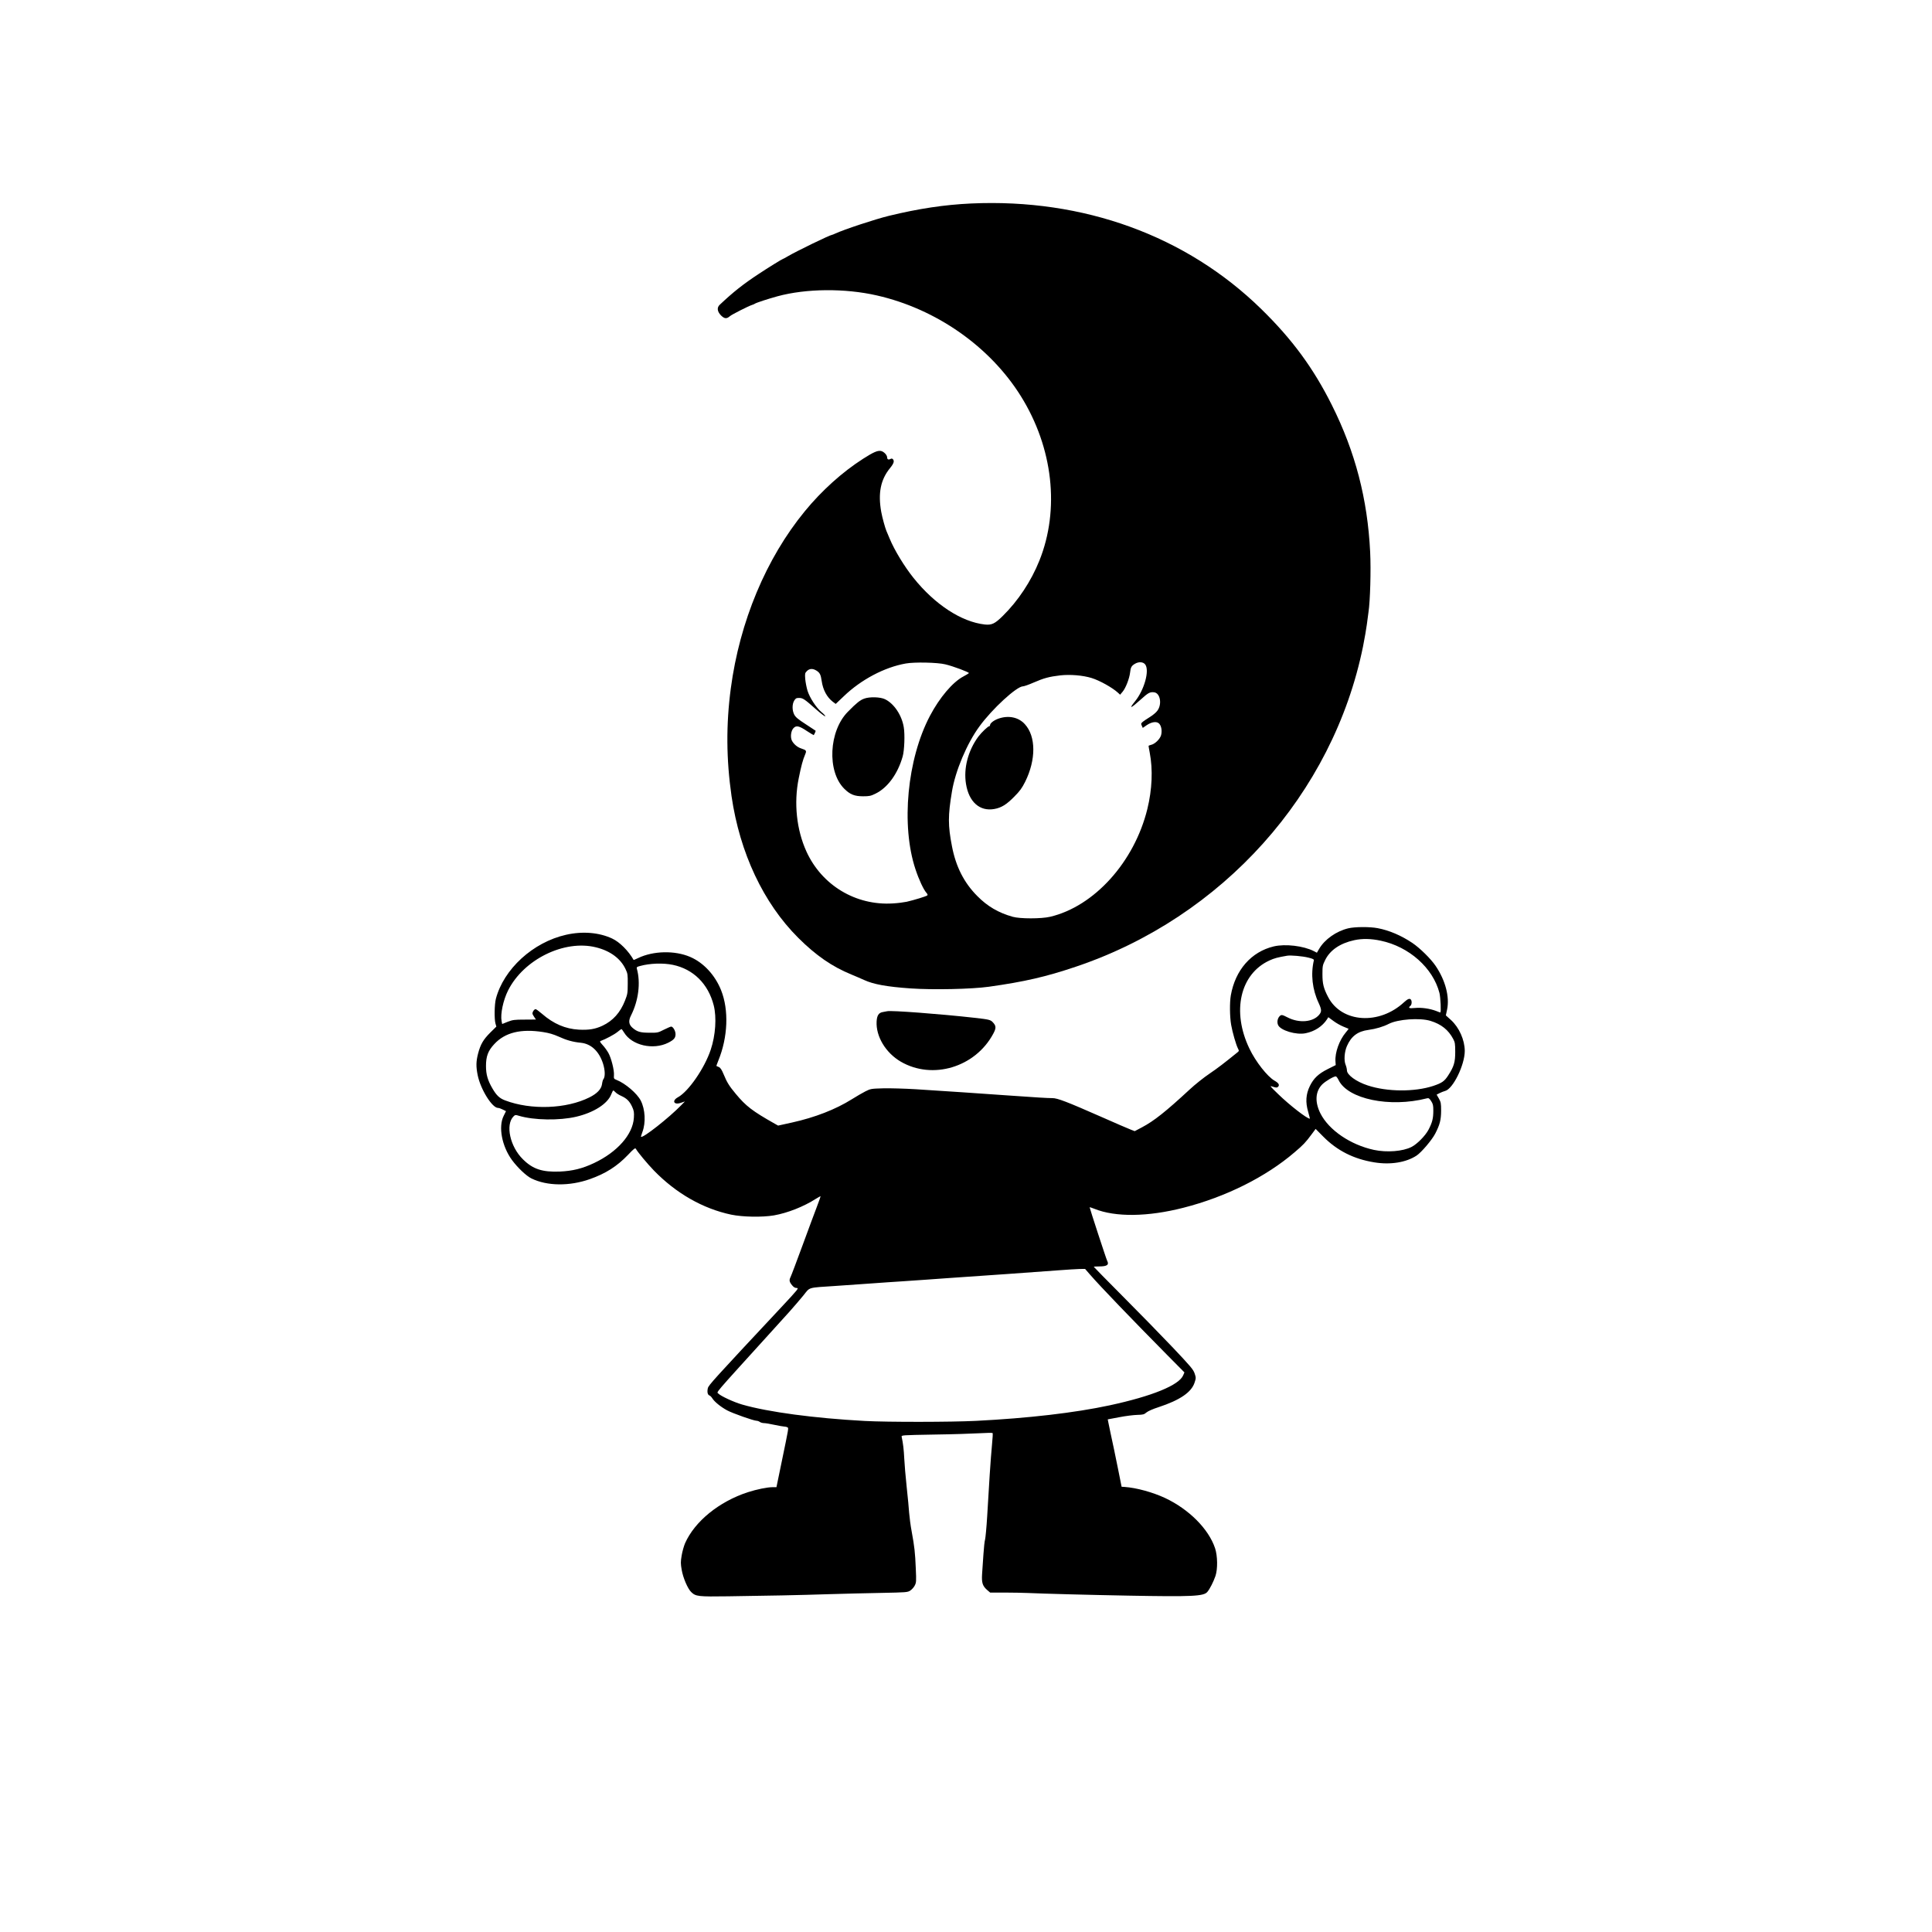
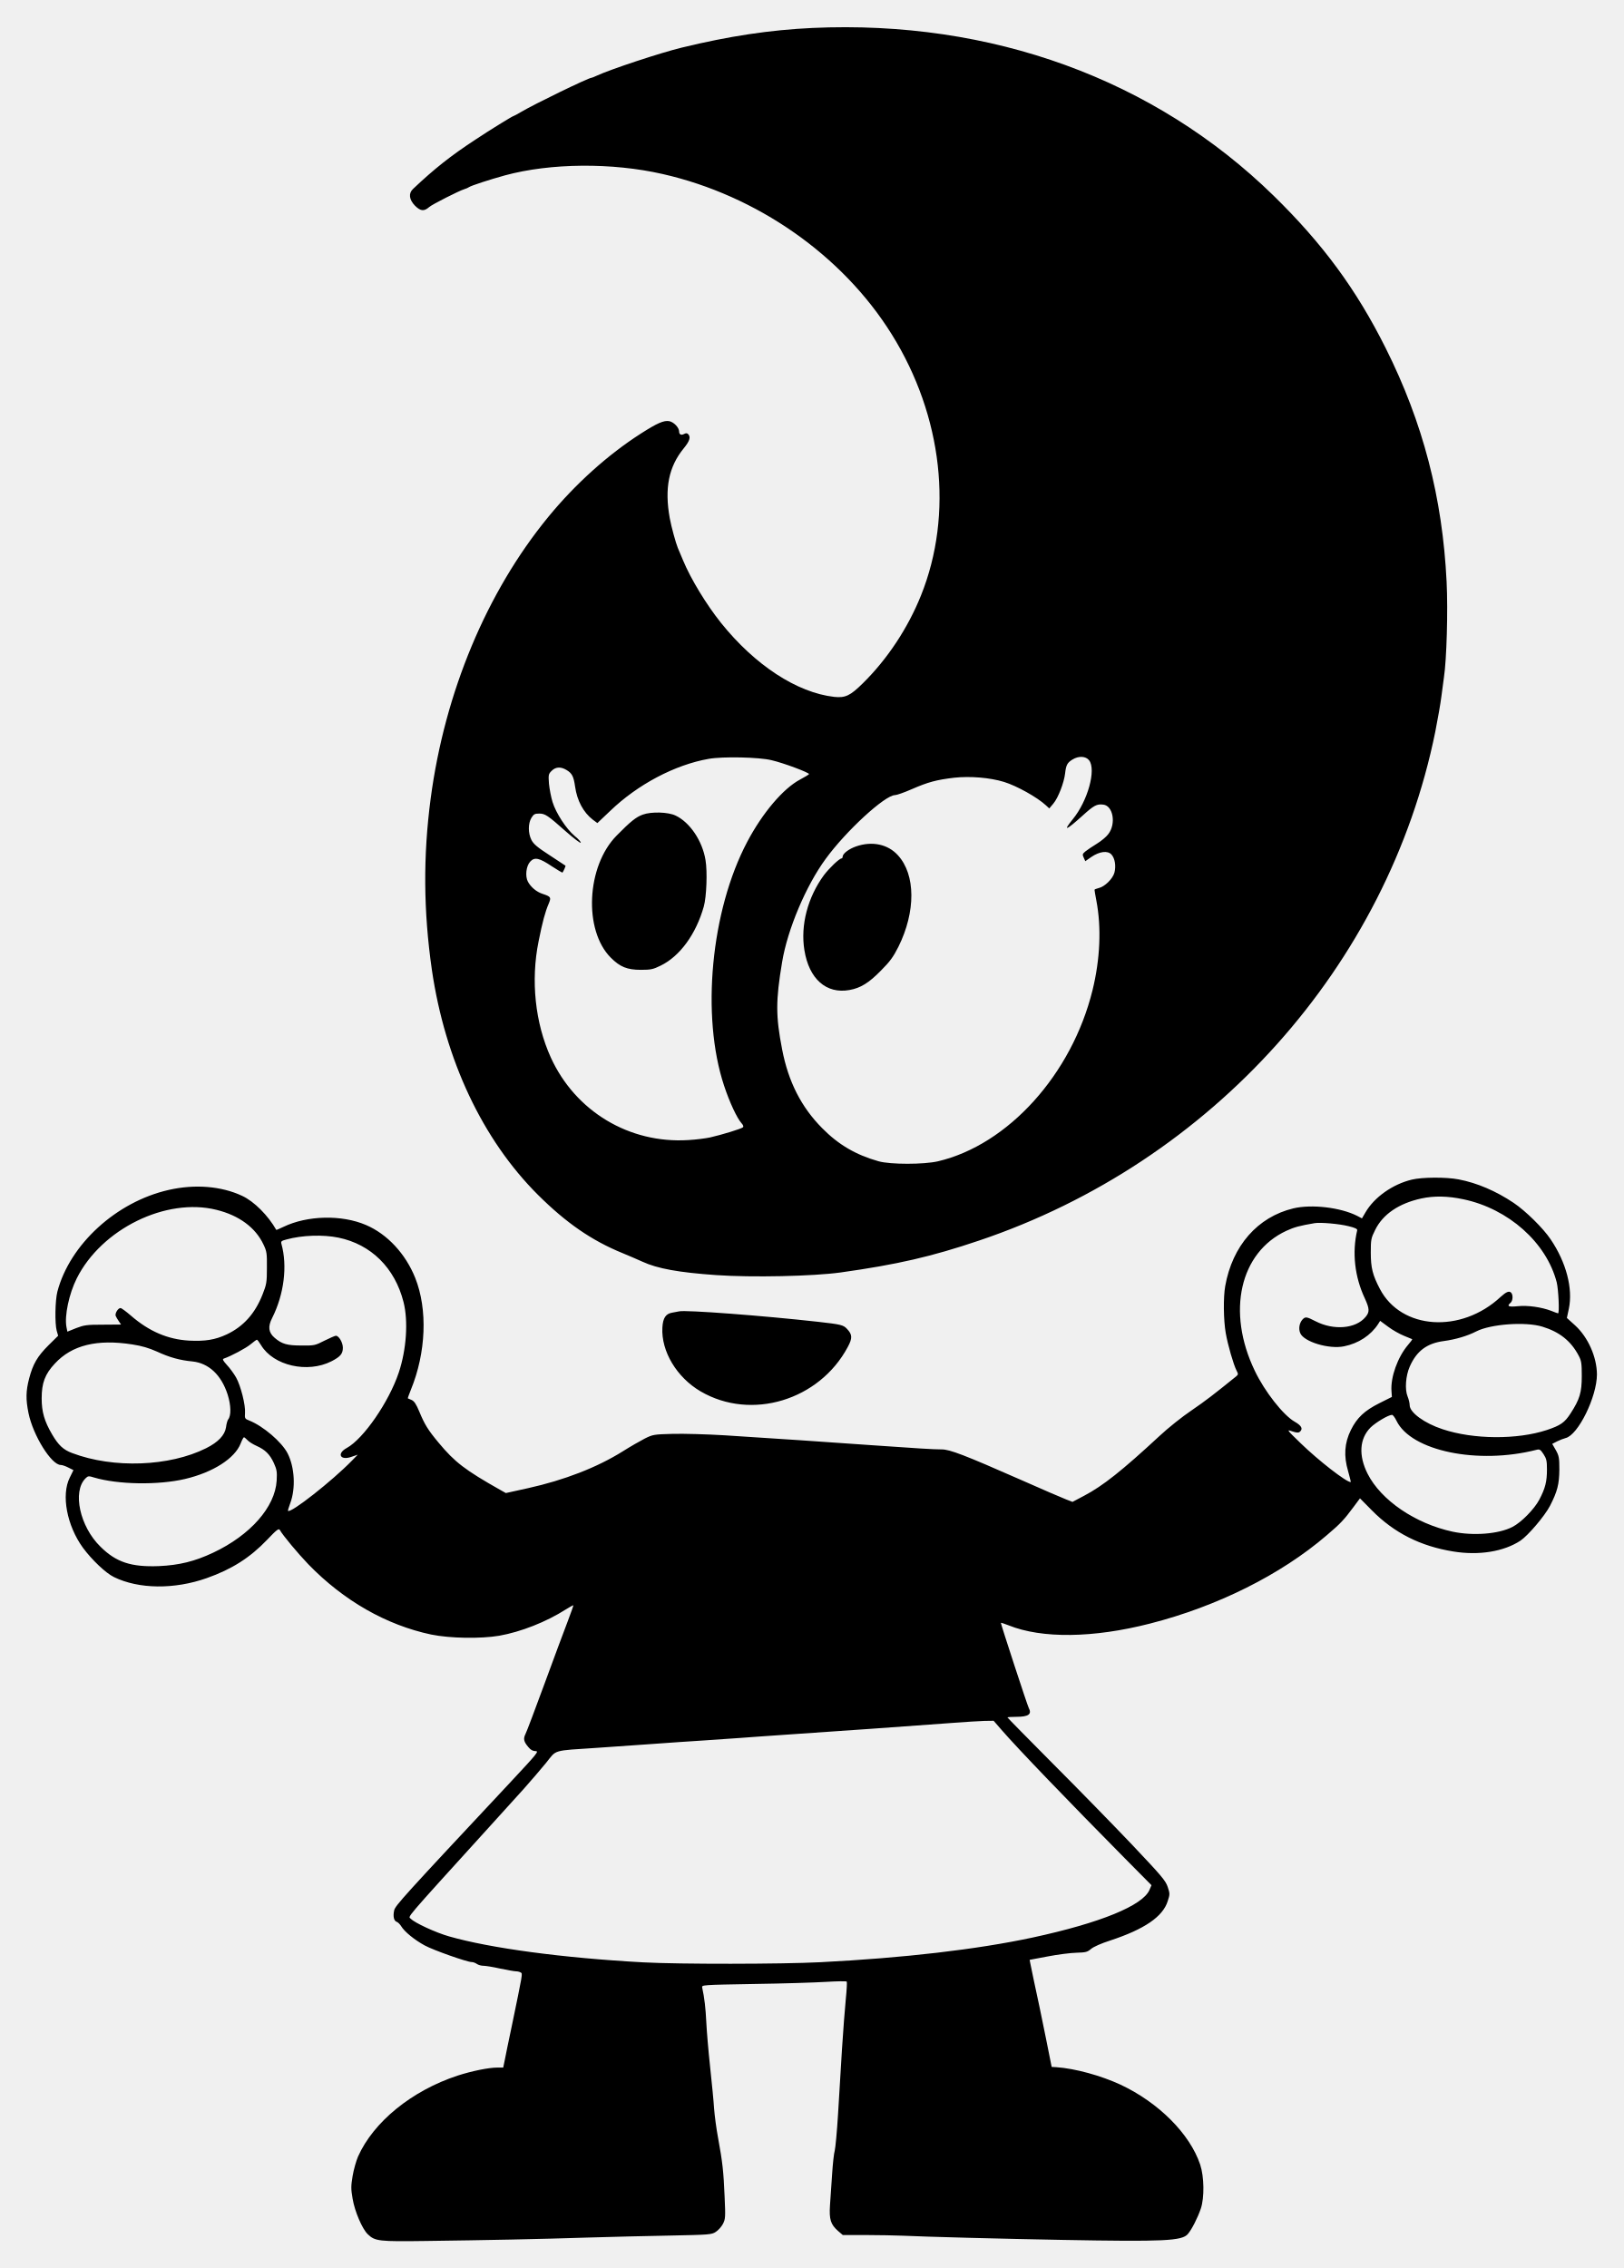
- <svg xmlns="http://www.w3.org/2000/svg" width="2328" height="2328" viewBox="0 0 2328 2328">
-   <rect width="2328" height="2328" fill="#ffffff" />
-   <g transform="translate(0,2328) scale(0.1,-0.1)" fill="#000000" stroke="none">
-     <path d="M11700 20828 c-321 -15 -632 -62 -990 -149 -164 -40 -539 -164 -647 -214 -17 -8 -34 -15 -38 -15 -22 0 -431 -198 -537 -261 -27 -16 -51 -29 -54 -29 -7 0 -181 -107 -289 -179 -189 -124 -310 -220 -472 -373 -37 -34 -31 -82 15 -129 42 -41 68 -43 107 -9 22 20 226 123 265 135 14 4 30 11 35 15 16 12 158 58 274 90 346 94 812 98 1197 10 714 -162 1363 -616 1736 -1215 387 -621 470 -1364 222 -1981 -99 -247 -255 -483 -441 -666 -95 -94 -133 -112 -217 -103 -282 32 -601 240 -859 562 -111 139 -229 333 -287 473 -17 41 -35 84 -40 95 -15 36 -49 159 -61 225 -41 227 -8 391 106 530 45 55 55 86 33 108 -8 8 -17 8 -30 1 -22 -12 -38 -4 -38 18 0 30 -40 72 -75 79 -41 7 -90 -14 -215 -94 -250 -160 -498 -383 -702 -632 -467 -569 -785 -1330 -892 -2135 -58 -437 -55 -854 9 -1300 100 -683 384 -1287 804 -1706 214 -213 408 -347 641 -442 47 -19 115 -49 151 -65 114 -53 276 -82 559 -102 273 -19 737 -9 945 20 428 60 689 120 1050 242 1765 595 3098 2082 3459 3858 19 96 40 216 46 265 6 50 15 117 20 150 20 131 31 503 20 723 -31 637 -179 1207 -462 1772 -222 444 -476 790 -849 1155 -905 885 -2142 1335 -3499 1273z m-310 -5553 c95 -22 291 -96 285 -106 -3 -4 -34 -23 -68 -41 -128 -68 -285 -253 -401 -473 -275 -521 -351 -1319 -175 -1849 42 -127 98 -246 132 -284 13 -14 17 -26 11 -31 -10 -11 -161 -57 -249 -77 -33 -7 -108 -17 -166 -20 -447 -28 -856 218 -1042 626 -119 262 -153 583 -93 880 30 150 50 224 77 287 20 48 17 53 -46 74 -47 15 -90 52 -112 93 -22 42 -13 119 18 152 33 36 69 28 164 -36 43 -28 79 -49 80 -48 8 10 26 50 23 53 -2 1 -56 37 -120 79 -93 60 -122 85 -138 116 -26 51 -26 125 0 168 17 27 25 32 58 32 46 0 64 -12 206 -138 58 -51 107 -88 110 -83 3 4 -17 28 -46 51 -65 55 -142 174 -168 258 -11 36 -23 98 -27 138 -5 68 -4 74 20 98 31 31 70 33 114 6 41 -25 53 -48 64 -125 15 -107 63 -196 134 -251 l35 -26 98 93 c208 200 490 349 746 394 105 19 383 13 476 -10z m2409 -1 c55 -71 -10 -308 -124 -447 -78 -96 -51 -86 74 27 86 78 108 90 157 84 75 -8 99 -145 39 -223 -15 -21 -55 -54 -88 -74 -33 -20 -71 -46 -85 -57 -24 -20 -25 -24 -14 -48 l12 -27 46 32 c62 42 123 50 152 19 27 -29 36 -87 23 -138 -13 -47 -74 -107 -120 -117 -17 -4 -31 -10 -31 -13 0 -4 6 -41 14 -82 39 -204 29 -443 -29 -679 -157 -638 -640 -1173 -1172 -1298 -107 -25 -361 -25 -450 0 -171 48 -304 125 -428 251 -159 160 -257 353 -304 598 -49 252 -49 370 0 662 41 248 181 579 330 782 154 212 450 484 526 484 13 0 70 20 127 45 124 54 187 71 322 87 120 13 271 1 378 -32 97 -30 251 -116 317 -177 l26 -24 31 37 c37 44 81 159 89 229 7 64 17 81 56 105 47 29 101 26 126 -6z" />
-     <path d="M10414 14862 c-50 -18 -92 -51 -198 -159 -229 -232 -252 -718 -44 -926 70 -70 124 -92 228 -92 76 0 93 4 150 32 146 71 268 239 327 448 21 74 28 266 13 353 -24 146 -119 286 -227 337 -56 27 -184 31 -249 7z" />
-     <path d="M12032 14621 c-55 -19 -102 -55 -102 -78 0 -7 -4 -13 -8 -13 -17 0 -94 -74 -134 -127 -123 -168 -179 -380 -148 -569 35 -218 166 -334 342 -302 84 15 147 54 238 147 70 70 94 104 133 181 132 266 131 547 -4 694 -76 84 -196 109 -317 67z" />
-     <path d="M16246 12094 c-145 -35 -284 -133 -351 -248 l-27 -46 -36 19 c-126 64 -345 90 -484 57 -271 -65 -463 -284 -517 -590 -15 -85 -13 -257 4 -355 16 -92 59 -240 82 -285 14 -27 14 -30 -4 -45 -167 -135 -230 -184 -337 -257 -70 -47 -179 -134 -242 -193 -286 -265 -430 -379 -572 -454 l-89 -47 -49 19 c-27 10 -184 78 -349 151 -418 184 -534 229 -595 228 -62 0 -187 8 -530 32 -304 22 -767 53 -1115 75 -132 8 -308 13 -391 11 -146 -4 -153 -5 -215 -36 -35 -18 -110 -61 -167 -97 -195 -122 -443 -218 -718 -279 l-168 -37 -41 23 c-269 152 -346 211 -469 359 -80 96 -106 138 -146 235 -24 58 -39 80 -59 89 -14 6 -27 12 -28 12 -2 1 9 31 23 66 115 281 128 608 33 847 -73 183 -212 333 -374 402 -184 79 -444 73 -625 -14 -30 -14 -54 -25 -55 -23 -62 109 -168 216 -259 258 -158 74 -358 90 -556 45 -398 -90 -751 -413 -845 -772 -17 -67 -20 -240 -5 -296 l11 -38 -73 -72 c-85 -85 -118 -142 -147 -252 -25 -96 -26 -158 -5 -262 35 -171 174 -394 245 -394 11 0 37 -9 58 -20 l38 -19 -28 -57 c-66 -131 -22 -364 100 -532 68 -92 173 -192 235 -222 188 -92 458 -95 704 -8 190 67 328 155 458 291 72 76 88 88 96 74 22 -40 138 -179 217 -261 268 -276 591 -460 931 -532 141 -29 374 -33 516 -9 164 29 357 105 504 199 30 19 56 33 58 32 1 -2 -18 -57 -43 -122 -25 -65 -104 -277 -175 -471 -71 -193 -136 -366 -145 -383 -18 -36 -14 -58 22 -100 17 -21 34 -30 54 -30 28 0 14 -17 -183 -228 -827 -884 -880 -943 -889 -980 -10 -46 -2 -80 20 -87 9 -3 24 -18 34 -34 24 -40 99 -102 178 -145 64 -35 321 -126 357 -126 10 0 27 -6 38 -14 11 -8 34 -14 50 -14 16 0 73 -9 126 -21 54 -11 108 -21 120 -21 13 0 29 -4 37 -9 15 -9 16 0 -69 -411 -23 -107 -46 -221 -52 -252 l-12 -58 -45 0 c-66 0 -192 -26 -301 -61 -347 -114 -638 -351 -755 -614 -14 -33 -33 -99 -41 -147 -13 -78 -13 -98 0 -173 16 -96 73 -229 115 -269 55 -53 83 -56 445 -51 451 6 862 14 1226 26 168 5 447 12 620 15 299 6 317 7 348 28 18 11 43 39 54 60 19 37 20 50 13 205 -8 193 -16 264 -49 444 -14 73 -27 175 -31 227 -3 52 -17 194 -30 315 -13 121 -26 274 -29 340 -5 104 -14 184 -31 261 -5 21 -3 21 393 28 218 3 464 11 547 16 82 5 152 6 156 2 3 -4 0 -63 -7 -132 -7 -69 -20 -240 -29 -380 -8 -140 -22 -363 -30 -495 -8 -132 -20 -256 -25 -275 -6 -19 -15 -100 -20 -180 -5 -80 -12 -185 -16 -235 -7 -106 5 -145 61 -194 l36 -31 177 0 c97 0 222 -3 277 -5 162 -8 769 -24 1215 -32 767 -14 904 -8 948 45 30 35 74 122 98 192 28 83 26 242 -5 335 -78 232 -314 469 -603 605 -149 69 -344 123 -488 133 l-35 2 -41 205 c-43 211 -58 286 -94 450 -11 52 -23 109 -26 126 l-6 31 138 26 c77 15 174 27 218 28 70 2 82 5 110 29 19 16 77 42 146 64 258 85 398 180 435 298 17 52 17 57 0 108 -16 48 -47 84 -270 320 -139 146 -408 422 -599 613 -190 191 -346 350 -346 352 0 3 30 5 66 5 93 0 121 19 95 68 -10 17 -211 633 -211 644 0 3 26 -5 58 -18 253 -102 643 -97 1072 13 510 130 993 371 1340 669 105 89 132 118 204 215 l49 66 91 -92 c168 -170 368 -271 616 -311 195 -32 384 -1 510 82 58 39 184 187 224 264 56 109 70 164 71 275 0 90 -3 105 -27 148 l-27 47 37 19 c20 10 49 21 64 25 95 22 238 313 238 483 -1 132 -67 281 -165 371 l-63 57 15 70 c32 153 -20 352 -138 526 -57 85 -189 215 -281 277 -133 89 -276 151 -418 178 -94 18 -276 17 -354 -2z m391 -149 c342 -72 630 -328 708 -630 13 -53 22 -235 10 -235 -2 0 -26 8 -52 19 -74 28 -177 43 -254 35 -70 -7 -85 0 -54 26 18 15 20 61 4 77 -15 15 -37 6 -79 -32 -300 -280 -754 -250 -916 60 -55 105 -69 160 -69 275 0 99 2 110 33 172 58 119 180 202 350 239 97 21 202 19 319 -6z m-9456 -80 c172 -42 297 -135 357 -263 25 -52 27 -67 26 -177 0 -111 -3 -126 -33 -202 -57 -145 -145 -243 -272 -303 -88 -41 -164 -53 -284 -47 -162 9 -305 70 -444 191 -36 31 -70 56 -77 56 -19 0 -43 -40 -37 -59 4 -9 14 -27 24 -41 l17 -25 -137 -1 c-123 0 -143 -3 -203 -26 l-67 -27 -7 35 c-16 85 19 251 78 369 188 375 678 615 1059 520z m8585 -124 c50 -12 68 -21 66 -31 -40 -169 -19 -354 58 -517 36 -79 37 -103 5 -141 -74 -89 -241 -103 -379 -32 -68 35 -77 36 -99 13 -24 -27 -31 -70 -17 -103 27 -66 219 -124 333 -100 109 22 202 83 258 169 l15 24 61 -45 c33 -25 87 -55 119 -68 33 -13 61 -25 63 -26 2 -2 -12 -21 -32 -44 -78 -92 -133 -244 -125 -350 l3 -44 -94 -47 c-114 -57 -171 -111 -217 -204 -49 -99 -55 -197 -21 -312 13 -46 22 -83 20 -83 -34 0 -243 162 -381 296 -106 103 -107 104 -63 89 33 -11 47 -12 57 -4 27 22 15 47 -38 77 -86 49 -228 229 -303 387 -215 447 -113 897 240 1061 61 28 99 38 215 58 44 7 185 -5 256 -23z m-7659 -87 c247 -51 427 -229 493 -488 37 -145 22 -362 -36 -535 -74 -222 -267 -502 -394 -572 -79 -43 -50 -98 36 -67 l47 16 -44 -45 c-149 -153 -464 -401 -485 -381 -2 2 6 28 17 58 42 112 34 272 -20 378 -44 86 -185 207 -291 249 -33 13 -35 16 -32 57 5 59 -33 209 -68 270 -16 28 -47 71 -69 94 -32 36 -36 44 -23 49 55 19 166 78 202 108 23 19 45 35 48 35 4 0 18 -19 32 -42 94 -155 351 -214 533 -122 68 35 87 57 87 103 0 39 -30 91 -53 91 -7 0 -45 -17 -86 -37 -72 -37 -78 -38 -175 -37 -109 0 -148 11 -203 58 -47 40 -53 85 -19 151 90 179 117 394 70 562 -5 19 0 23 38 33 119 33 279 38 395 14z m9129 -675 c131 -40 217 -109 275 -219 21 -39 24 -59 24 -155 0 -125 -15 -176 -85 -284 -45 -70 -76 -91 -180 -126 -225 -74 -556 -72 -790 6 -138 45 -250 127 -250 182 0 15 -7 45 -16 67 -22 53 -14 157 16 225 52 119 130 178 260 195 88 12 177 38 245 73 110 56 373 75 501 36z m-10692 -135 c72 -11 125 -27 186 -54 95 -44 174 -66 270 -75 123 -13 218 -102 266 -250 26 -82 28 -161 4 -190 -5 -6 -13 -33 -16 -59 -9 -60 -59 -113 -151 -159 -278 -139 -703 -155 -1015 -37 -68 25 -105 60 -153 142 -58 99 -79 170 -79 273 0 117 25 184 100 264 129 140 320 187 588 145z m9586 -579 c111 -229 616 -334 1062 -220 23 6 30 2 53 -33 22 -34 26 -50 26 -115 0 -93 -12 -142 -58 -230 -38 -72 -137 -173 -204 -207 -105 -54 -297 -69 -453 -36 -283 61 -543 238 -645 439 -70 139 -62 266 22 351 40 39 136 96 163 96 7 0 22 -20 34 -45z m-8714 -146 c10 -12 42 -32 69 -44 67 -30 101 -64 132 -131 22 -49 25 -66 21 -133 -12 -200 -199 -413 -481 -546 -140 -66 -257 -95 -412 -102 -210 -8 -324 29 -443 147 -157 153 -214 418 -114 518 19 19 24 20 65 7 181 -54 487 -59 691 -11 212 50 377 156 421 269 10 26 21 47 25 47 4 0 15 -10 26 -21z m5718 -2197 c122 -141 504 -538 934 -973 l204 -206 -15 -35 c-50 -119 -372 -251 -887 -362 -420 -90 -977 -155 -1610 -187 -300 -15 -1061 -16 -1342 -1 -608 33 -1159 107 -1473 197 -102 29 -261 103 -289 133 -20 23 -76 -42 598 701 87 97 204 226 259 286 54 61 130 149 169 197 81 101 42 90 388 113 124 8 317 22 430 30 113 8 277 20 365 25 88 6 219 15 290 20 72 6 198 14 280 20 404 27 1037 72 1330 94 94 7 202 14 240 15 l70 1 59 -68z" />
-     <path d="M10690 11095 c-8 -2 -32 -6 -53 -10 -48 -8 -70 -40 -74 -113 -10 -180 109 -378 290 -484 384 -224 900 -68 1116 337 36 67 35 94 -6 137 -28 30 -45 34 -222 54 -411 46 -1005 91 -1051 79z" />
+ <svg xmlns="http://www.w3.org/2000/svg" version="1.0" width="1231pt" height="1720pt" viewBox="0 0 1231 1720" preserveAspectRatio="xMidYMid meet">
+   <g transform="translate(0,1720) scale(0.1,-0.1)" fill="#000000" stroke="none">
+     <path d="M6160 16988 c-321 -15 -632 -62 -990 -149 -164 -40 -539 -164 -647 -214 -17 -8 -34 -15 -38 -15 -22 0 -431 -198 -537 -261 -27 -16 -51 -29 -54 -29 -7 0 -181 -107 -289 -179 -189 -124 -310 -220 -472 -373 -37 -34 -31 -82 15 -129 42 -41 68 -43 107 -9 22 20 226 123 265 135 14 4 30 11 35 15 16 12 158 58 274 90 346 94 812 98 1197 10 714 -162 1363 -616 1736 -1215 387 -621 470 -1364 222 -1981 -99 -247 -255 -483 -441 -666 -95 -94 -133 -112 -217 -103 -282 32 -601 240 -859 562 -111 139 -229 333 -287 473 -17 41 -35 84 -40 95 -15 36 -49 159 -61 225 -41 227 -8 391 106 530 45 55 55 86 33 108 -8 8 -17 8 -30 1 -22 -12 -38 -4 -38 18 0 30 -40 72 -75 79 -41 7 -90 -14 -215 -94 -250 -160 -498 -383 -702 -632 -467 -569 -785 -1330 -892 -2135 -58 -437 -55 -854 9 -1300 100 -683 384 -1287 804 -1706 214 -213 408 -347 641 -442 47 -19 115 -49 151 -65 114 -53 276 -82 559 -102 273 -19 737 -9 945 20 428 60 689 120 1050 242 1765 595 3098 2082 3459 3858 19 96 40 216 46 265 6 50 15 117 20 150 20 131 31 503 20 723 -31 637 -179 1207 -462 1772 -222 444 -476 790 -849 1155 -905 885 -2142 1335 -3499 1273z m-310 -5553 c95 -22 291 -96 285 -106 -3 -4 -34 -23 -68 -41 -128 -68 -285 -253 -401 -473 -275 -521 -351 -1319 -175 -1849 42 -127 98 -246 132 -284 13 -14 17 -26 11 -31 -10 -11 -161 -57 -249 -77 -33 -7 -108 -17 -166 -20 -447 -28 -856 218 -1042 626 -119 262 -153 583 -93 880 30 150 50 224 77 287 20 48 17 53 -46 74 -47 15 -90 52 -112 93 -22 42 -13 119 18 152 33 36 69 28 164 -36 43 -28 79 -49 80 -48 8 10 26 50 23 53 -2 1 -56 37 -120 79 -93 60 -122 85 -138 116 -26 51 -26 125 0 168 17 27 25 32 58 32 46 0 64 -12 206 -138 58 -51 107 -88 110 -83 3 4 -17 28 -46 51 -65 55 -142 174 -168 258 -11 36 -23 98 -27 138 -5 68 -4 74 20 98 31 31 70 33 114 6 41 -25 53 -48 64 -125 15 -107 63 -196 134 -251 l35 -26 98 93 c208 200 490 349 746 394 105 19 383 13 476 -10z m2409 -1 c55 -71 -10 -308 -124 -447 -78 -96 -51 -86 74 27 86 78 108 90 157 84 75 -8 99 -145 39 -223 -15 -21 -55 -54 -88 -74 -33 -20 -71 -46 -85 -57 -24 -20 -25 -24 -14 -48 l12 -27 46 32 c62 42 123 50 152 19 27 -29 36 -87 23 -138 -13 -47 -74 -107 -120 -117 -17 -4 -31 -10 -31 -13 0 -4 6 -41 14 -82 39 -204 29 -443 -29 -679 -157 -638 -640 -1173 -1172 -1298 -107 -25 -361 -25 -450 0 -171 48 -304 125 -428 251 -159 160 -257 353 -304 598 -49 252 -49 370 0 662 41 248 181 579 330 782 154 212 450 484 526 484 13 0 70 20 127 45 124 54 187 71 322 87 120 13 271 1 378 -32 97 -30 251 -116 317 -177 l26 -24 31 37 c37 44 81 159 89 229 7 64 17 81 56 105 47 29 101 26 126 -6z M4874 11022 c-50 -18 -92 -51 -198 -159 -229 -232 -252 -718 -44 -926 70 -70 124 -92 228 -92 76 0 93 4 150 32 146 71 268 239 327 448 21 74 28 266 13 353 -24 146 -119 286 -227 337 -56 27 -184 31 -249 7z M6492 10781 c-55 -19 -102 -55 -102 -78 0 -7 -4 -13 -8 -13 -17 0 -94 -74 -134 -127 -123 -168 -179 -380 -148 -569 35 -218 166 -334 342 -302 84 15 147 54 238 147 70 70 94 104 133 181 132 266 131 547 -4 694 -76 84 -196 109 -317 67z M10706 8254 c-145 -35 -284 -133 -351 -248 l-27 -46 -36 19 c-126 64 -345 90 -484 57 -271 -65 -463 -284 -517 -590 -15 -85 -13 -257 4 -355 16 -92 59 -240 82 -285 14 -27 14 -30 -4 -45 -167 -135 -230 -184 -337 -257 -70 -47 -179 -134 -242 -193 -286 -265 -430 -379 -572 -454 l-89 -47 -49 19 c-27 10 -184 78 -349 151 -418 184 -534 229 -595 228 -62 0 -187 8 -530 32 -304 22 -767 53 -1115 75 -132 8 -308 13 -391 11 -146 -4 -153 -5 -215 -36 -35 -18 -110 -61 -167 -97 -195 -122 -443 -218 -718 -279 l-168 -37 -41 23 c-269 152 -346 211 -469 359 -80 96 -106 138 -146 235 -24 58 -39 80 -59 89 -14 6 -27 12 -28 12 -2 1 9 31 23 66 115 281 128 608 33 847 -73 183 -212 333 -374 402 -184 79 -444 73 -625 -14 -30 -14 -54 -25 -55 -23 -62 109 -168 216 -259 258 -158 74 -358 90 -556 45 -398 -90 -751 -413 -845 -772 -17 -67 -20 -240 -5 -296 l11 -38 -73 -72 c-85 -85 -118 -142 -147 -252 -25 -96 -26 -158 -5 -262 35 -171 174 -394 245 -394 11 0 37 -9 58 -20 l38 -19 -28 -57 c-66 -131 -22 -364 100 -532 68 -92 173 -192 235 -222 188 -92 458 -95 704 -8 190 67 328 155 458 291 72 76 88 88 96 74 22 -40 138 -179 217 -261 268 -276 591 -460 931 -532 141 -29 374 -33 516 -9 164 29 357 105 504 199 30 19 56 33 58 32 1 -2 -18 -57 -43 -122 -25 -65 -104 -277 -175 -471 -71 -193 -136 -366 -145 -383 -18 -36 -14 -58 22 -100 17 -21 34 -30 54 -30 28 0 14 -17 -183 -228 -827 -884 -880 -943 -889 -980 -10 -46 -2 -80 20 -87 9 -3 24 -18 34 -34 24 -40 99 -102 178 -145 64 -35 321 -126 357 -126 10 0 27 -6 38 -14 11 -8 34 -14 50 -14 16 0 73 -9 126 -21 54 -11 108 -21 120 -21 13 0 29 -4 37 -9 15 -9 16 0 -69 -411 -23 -107 -46 -221 -52 -252 l-12 -58 -45 0 c-66 0 -192 -26 -301 -61 -347 -114 -638 -351 -755 -614 -14 -33 -33 -99 -41 -147 -13 -78 -13 -98 0 -173 16 -96 73 -229 115 -269 55 -53 83 -56 445 -51 451 6 862 14 1226 26 168 5 447 12 620 15 299 6 317 7 348 28 18 11 43 39 54 60 19 37 20 50 13 205 -8 193 -16 264 -49 444 -14 73 -27 175 -31 227 -3 52 -17 194 -30 315 -13 121 -26 274 -29 340 -5 104 -14 184 -31 261 -5 21 -3 21 393 28 218 3 464 11 547 16 82 5 152 6 156 2 3 -4 0 -63 -7 -132 -7 -69 -20 -240 -29 -380 -8 -140 -22 -363 -30 -495 -8 -132 -20 -256 -25 -275 -6 -19 -15 -100 -20 -180 -5 -80 -12 -185 -16 -235 -7 -106 5 -145 61 -194 l36 -31 177 0 c97 0 222 -3 277 -5 162 -8 769 -24 1215 -32 767 -14 904 -8 948 45 30 35 74 122 98 192 28 83 26 242 -5 335 -78 232 -314 469 -603 605 -149 69 -344 123 -488 133 l-35 2 -41 205 c-43 211 -58 286 -94 450 -11 52 -23 109 -26 126 l-6 31 138 26 c77 15 174 27 218 28 70 2 82 5 110 29 19 16 77 42 146 64 258 85 398 180 435 298 17 52 17 57 0 108 -16 48 -47 84 -270 320 -139 146 -408 422 -599 613 -190 191 -346 350 -346 352 0 3 30 5 66 5 93 0 121 19 95 68 -10 17 -211 633 -211 644 0 3 26 -5 58 -18 253 -102 643 -97 1072 13 510 130 993 371 1340 669 105 89 132 118 204 215 l49 66 91 -92 c168 -170 368 -271 616 -311 195 -32 384 -1 510 82 58 39 184 187 224 264 56 109 70 164 71 275 0 90 -3 105 -27 148 l-27 47 37 19 c20 10 49 21 64 25 95 22 238 313 238 483 -1 132 -67 281 -165 371 l-63 57 15 70 c32 153 -20 352 -138 526 -57 85 -189 215 -281 277 -133 89 -276 151 -418 178 -94 18 -276 17 -354 -2z m391 -149 c342 -72 630 -328 708 -630 13 -53 22 -235 10 -235 -2 0 -26 8 -52 19 -74 28 -177 43 -254 35 -70 -7 -85 0 -54 26 18 15 20 61 4 77 -15 15 -37 6 -79 -32 -300 -280 -754 -250 -916 60 -55 105 -69 160 -69 275 0 99 2 110 33 172 58 119 180 202 350 239 97 21 202 19 319 -6z m-9456 -80 c172 -42 297 -135 357 -263 25 -52 27 -67 26 -177 0 -111 -3 -126 -33 -202 -57 -145 -145 -243 -272 -303 -88 -41 -164 -53 -284 -47 -162 9 -305 70 -444 191 -36 31 -70 56 -77 56 -19 0 -43 -40 -37 -59 4 -9 14 -27 24 -41 l17 -25 -137 -1 c-123 0 -143 -3 -203 -26 l-67 -27 -7 35 c-16 85 19 251 78 369 188 375 678 615 1059 520z m8585 -124 c50 -12 68 -21 66 -31 -40 -169 -19 -354 58 -517 36 -79 37 -103 5 -141 -74 -89 -241 -103 -379 -32 -68 35 -77 36 -99 13 -24 -27 -31 -70 -17 -103 27 -66 219 -124 333 -100 109 22 202 83 258 169 l15 24 61 -45 c33 -25 87 -55 119 -68 33 -13 61 -25 63 -26 2 -2 -12 -21 -32 -44 -78 -92 -133 -244 -125 -350 l3 -44 -94 -47 c-114 -57 -171 -111 -217 -204 -49 -99 -55 -197 -21 -312 13 -46 22 -83 20 -83 -34 0 -243 162 -381 296 -106 103 -107 104 -63 89 33 -11 47 -12 57 -4 27 22 15 47 -38 77 -86 49 -228 229 -303 387 -215 447 -113 897 240 1061 61 28 99 38 215 58 44 7 185 -5 256 -23z m-7659 -87 c247 -51 427 -229 493 -488 37 -145 22 -362 -36 -535 -74 -222 -267 -502 -394 -572 -79 -43 -50 -98 36 -67 l47 16 -44 -45 c-149 -153 -464 -401 -485 -381 -2 2 6 28 17 58 42 112 34 272 -20 378 -44 86 -185 207 -291 249 -33 13 -35 16 -32 57 5 59 -33 209 -68 270 -16 28 -47 71 -69 94 -32 36 -36 44 -23 49 55 19 166 78 202 108 23 19 45 35 48 35 4 0 18 -19 32 -42 94 -155 351 -214 533 -122 68 35 87 57 87 103 0 39 -30 91 -53 91 -7 0 -45 -17 -86 -37 -72 -37 -78 -38 -175 -37 -109 0 -148 11 -203 58 -47 40 -53 85 -19 151 90 179 117 394 70 562 -5 19 0 23 38 33 119 33 279 38 395 14z m9129 -675 c131 -40 217 -109 275 -219 21 -39 24 -59 24 -155 0 -125 -15 -176 -85 -284 -45 -70 -76 -91 -180 -126 -225 -74 -556 -72 -790 6 -138 45 -250 127 -250 182 0 15 -7 45 -16 67 -22 53 -14 157 16 225 52 119 130 178 260 195 88 12 177 38 245 73 110 56 373 75 501 36z m-10692 -135 c72 -11 125 -27 186 -54 95 -44 174 -66 270 -75 123 -13 218 -102 266 -250 26 -82 28 -161 4 -190 -5 -6 -13 -33 -16 -59 -9 -60 -59 -113 -151 -159 -278 -139 -703 -155 -1015 -37 -68 25 -105 60 -153 142 -58 99 -79 170 -79 273 0 117 25 184 100 264 129 140 320 187 588 145z m9586 -579 c111 -229 616 -334 1062 -220 23 6 30 2 53 -33 22 -34 26 -50 26 -115 0 -93 -12 -142 -58 -230 -38 -72 -137 -173 -204 -207 -105 -54 -297 -69 -453 -36 -283 61 -543 238 -645 439 -70 139 -62 266 22 351 40 39 136 96 163 96 7 0 22 -20 34 -45z m-8714 -146 c10 -12 42 -32 69 -44 67 -30 101 -64 132 -131 22 -49 25 -66 21 -133 -12 -200 -199 -413 -481 -546 -140 -66 -257 -95 -412 -102 -210 -8 -324 29 -443 147 -157 153 -214 418 -114 518 19 19 24 20 65 7 181 -54 487 -59 691 -11 212 50 377 156 421 269 10 26 21 47 25 47 4 0 15 -10 26 -21z m5718 -2197 c122 -141 504 -538 934 -973 l204 -206 -15 -35 c-50 -119 -372 -251 -887 -362 -420 -90 -977 -155 -1610 -187 -300 -15 -1061 -16 -1342 -1 -608 33 -1159 107 -1473 197 -102 29 -261 103 -289 133 -20 23 -76 -42 598 701 87 97 204 226 259 286 54 61 130 149 169 197 81 101 42 90 388 113 124 8 317 22 430 30 113 8 277 20 365 25 88 6 219 15 290 20 72 6 198 14 280 20 404 27 1037 72 1330 94 94 7 202 14 240 15 l70 1 59 -68z M5150 7255 c-8 -2 -32 -6 -53 -10 -48 -8 -70 -40 -74 -113 -10 -180 109 -378 290 -484 384 -224 900 -68 1116 337 36 67 35 94 -6 137 -28 30 -45 34 -222 54 -411 46 -1005 91 -1051 79z" />
  </g>
</svg>
